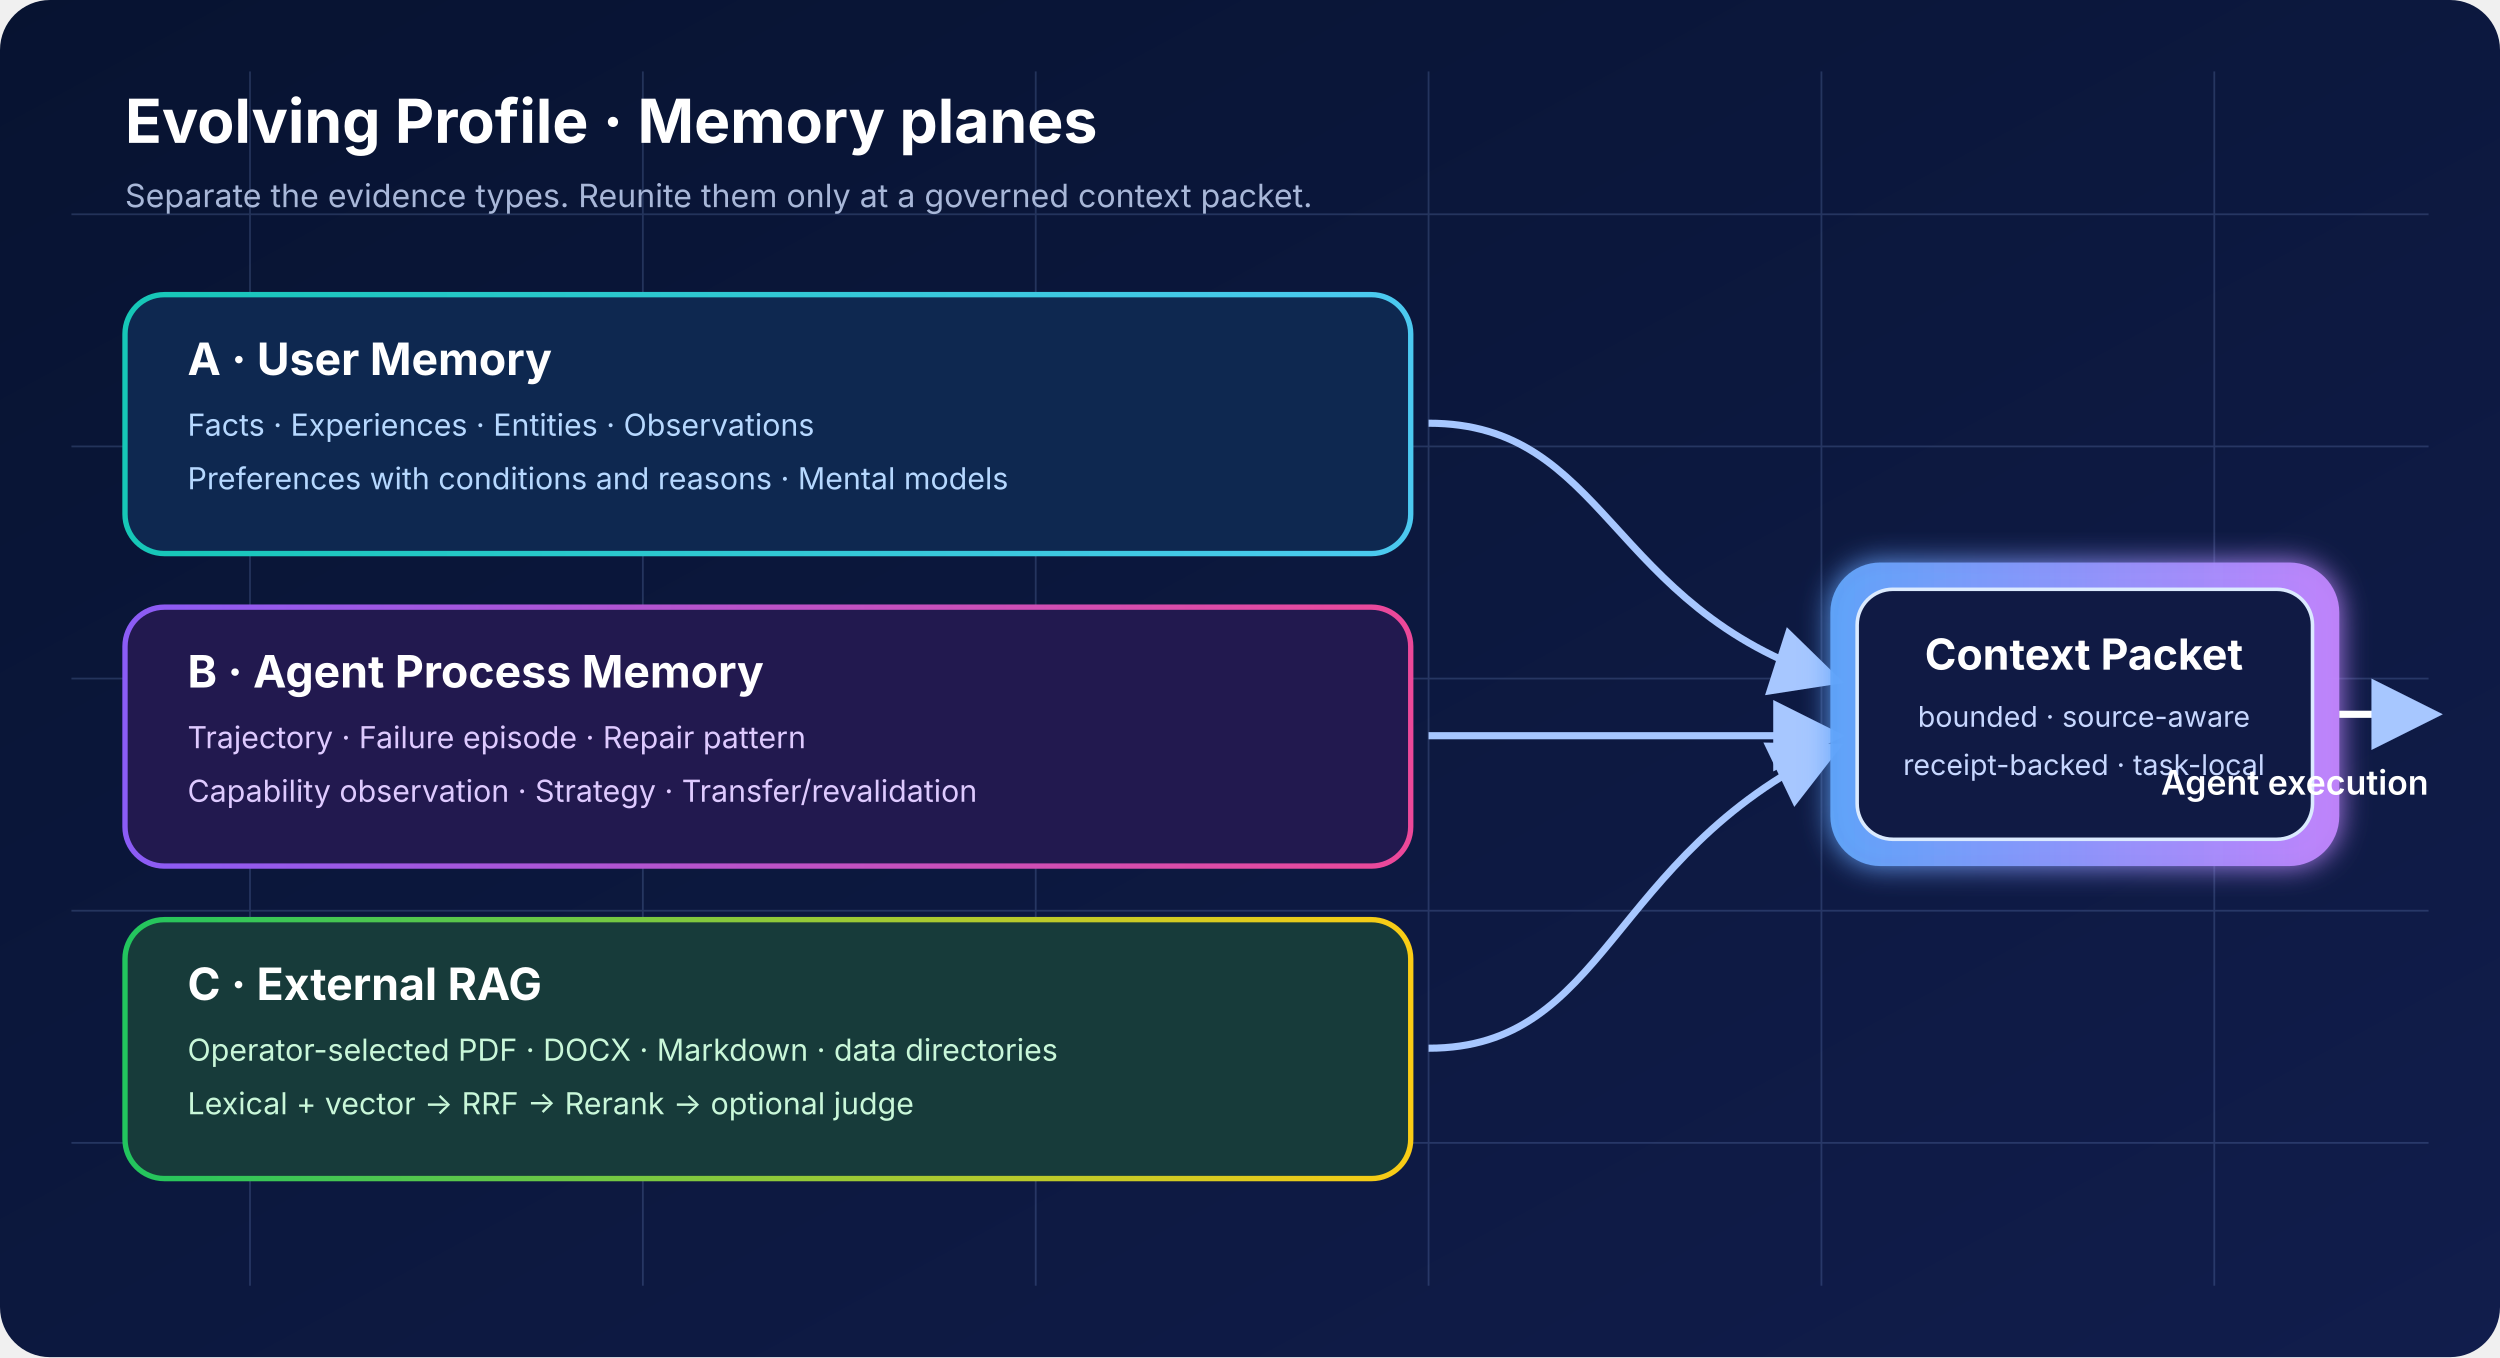
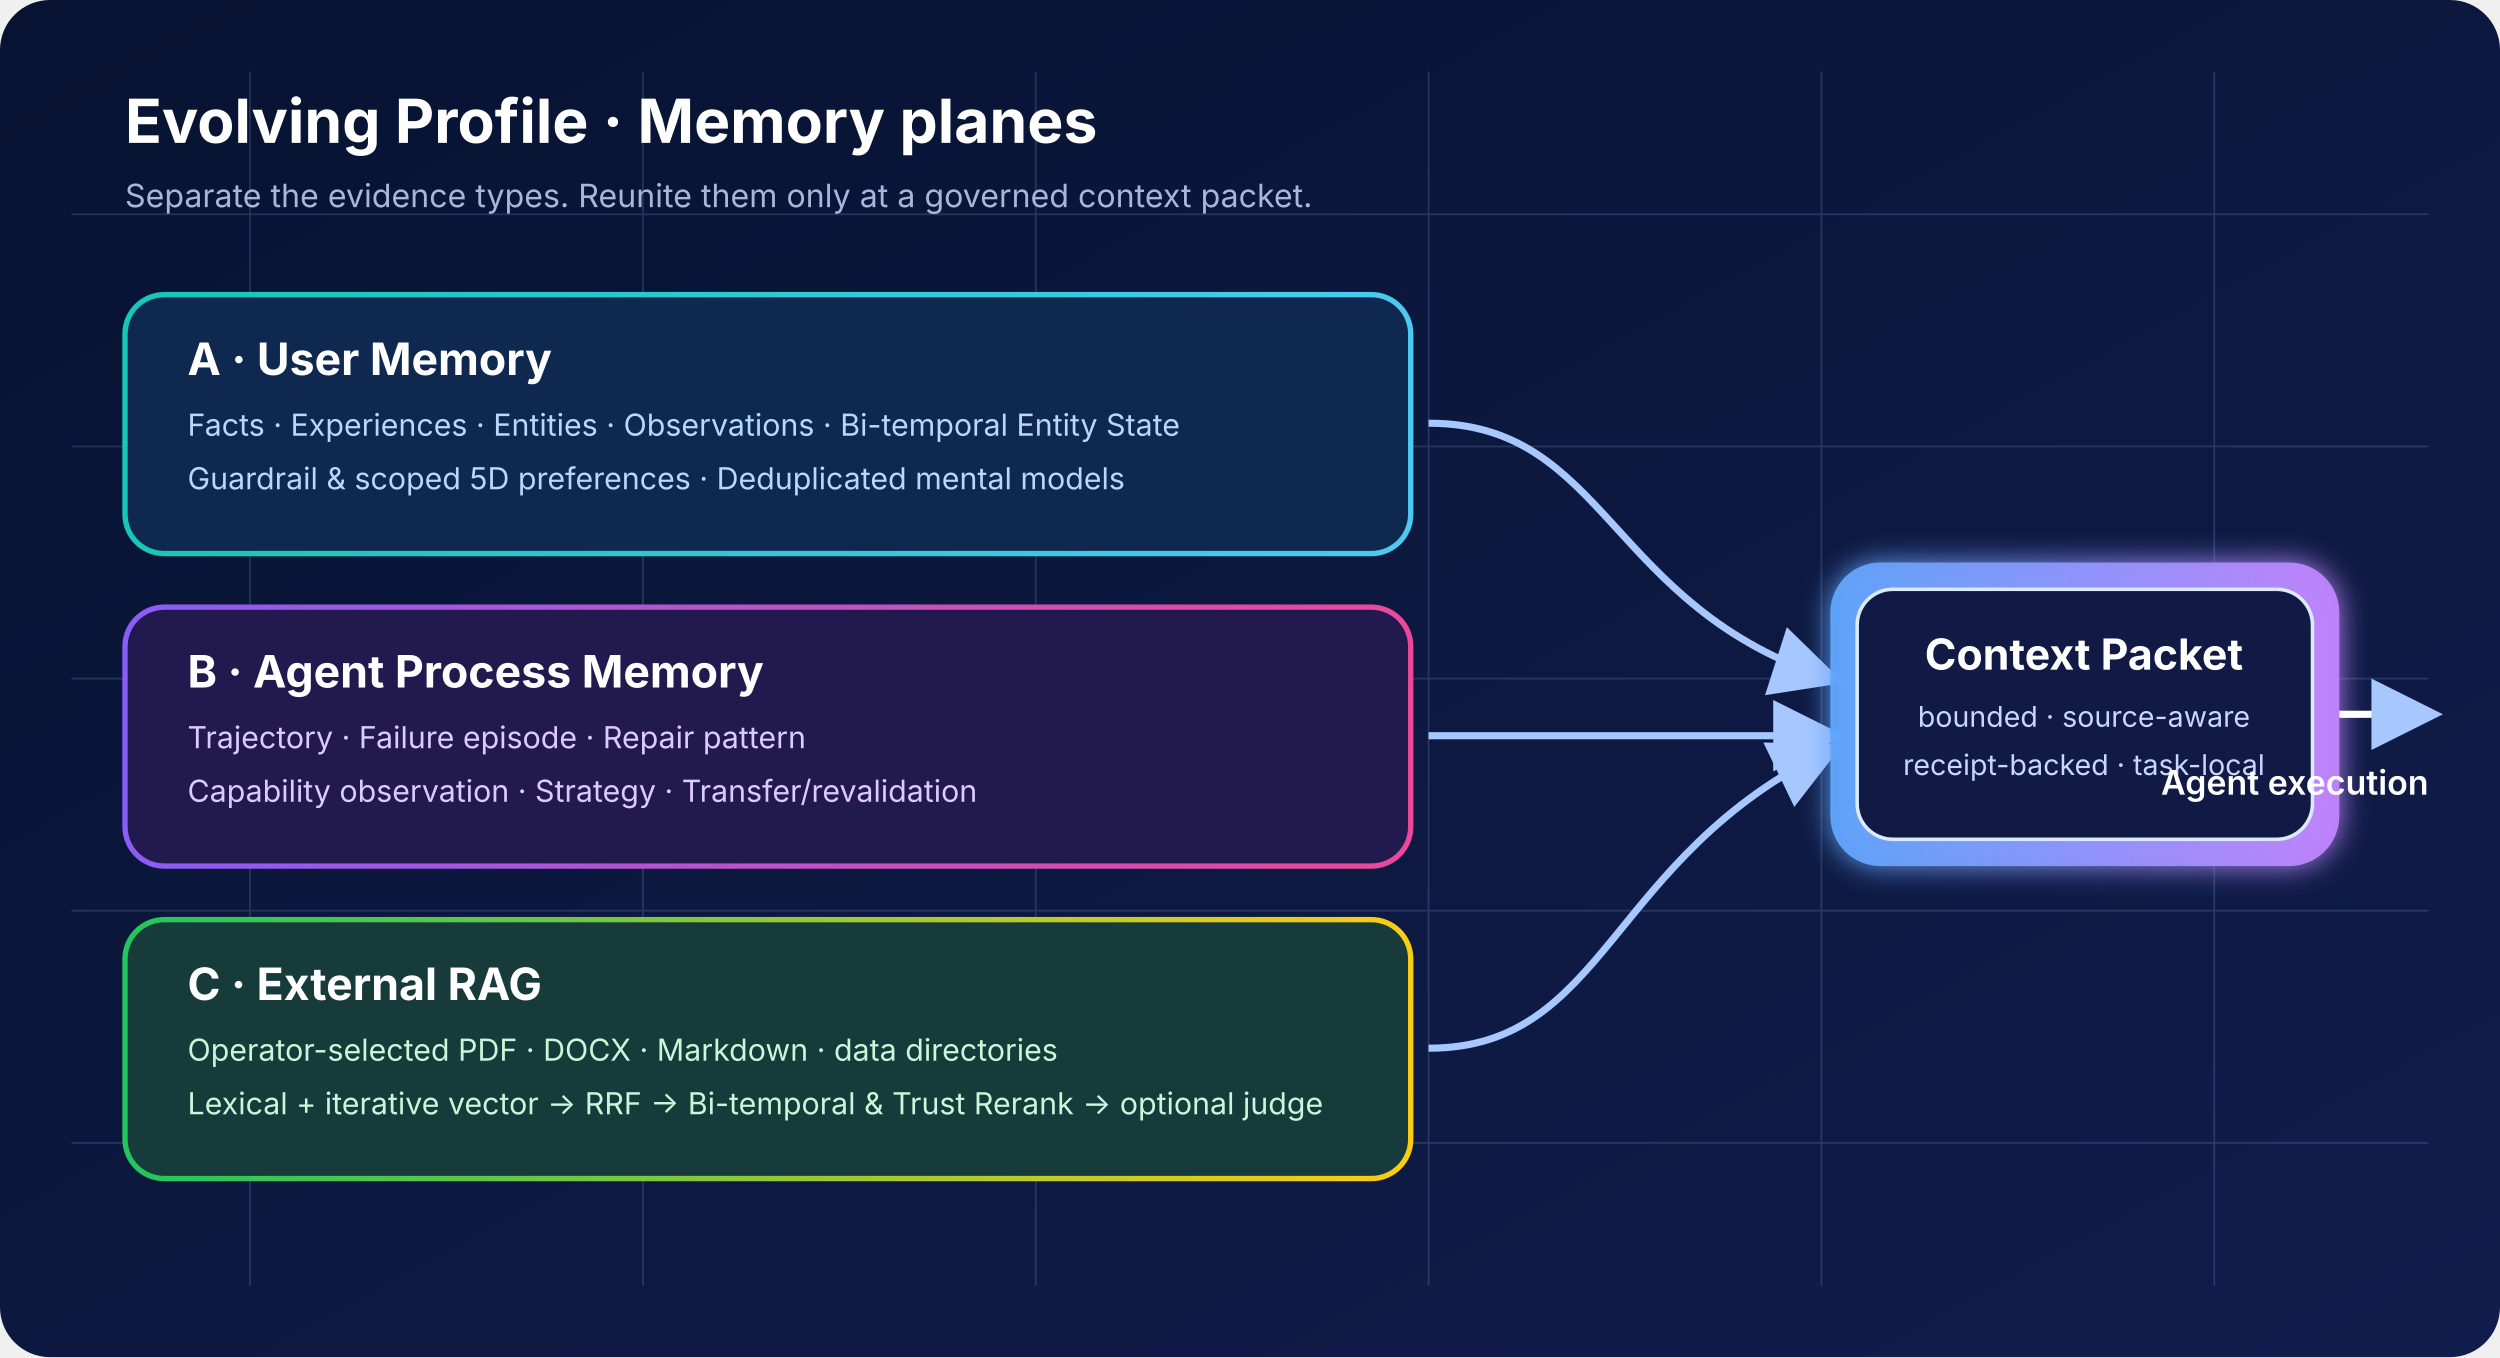
<svg xmlns="http://www.w3.org/2000/svg" width="1400" height="760" viewBox="0 0 1400 760" role="img" aria-labelledby="title desc">
  <defs>
    <linearGradient id="bg" x1="0" x2="1" y1="0" y2="1">
      <stop stop-color="#071331" />
      <stop offset="1" stop-color="#111d4c" />
    </linearGradient>
    <linearGradient id="user" x1="0" x2="1">
      <stop stop-color="#16c7b7" />
      <stop offset="1" stop-color="#4cc9f0" />
    </linearGradient>
    <linearGradient id="agent" x1="0" x2="1">
      <stop stop-color="#8b5cf6" />
      <stop offset="1" stop-color="#ec4899" />
    </linearGradient>
    <linearGradient id="rag" x1="0" x2="1">
      <stop stop-color="#22c55e" />
      <stop offset="1" stop-color="#facc15" />
    </linearGradient>
    <linearGradient id="ctx" x1="0" x2="1">
      <stop stop-color="#60a5fa" />
      <stop offset="1" stop-color="#c084fc" />
    </linearGradient>
    <filter id="glow">
      <feGaussianBlur stdDeviation="8" result="b" />
      <feMerge>
        <feMergeNode in="b" />
        <feMergeNode in="SourceGraphic" />
      </feMerge>
    </filter>
    <marker id="arrow" markerWidth="10" markerHeight="10" refX="8" refY="5" orient="auto">
      <path d="M0,0 L10,5 L0,10 z" fill="#a7c7ff" />
    </marker>
  </defs>
  <rect width="1400" height="760" rx="28" fill="url(#bg)" />
  <g opacity=".18" stroke="#9bbcff">
    <path d="M40 120H1360M40 250H1360M40 380H1360M40 510H1360M40 640H1360" />
    <path d="M140 40V720M360 40V720M580 40V720M800 40V720M1020 40V720M1240 40V720" />
  </g>
  <text x="70" y="80" fill="#fff" font-family="Inter,Arial,sans-serif" font-size="34" font-weight="700">Evolving Profile · Memory planes</text>
  <text x="70" y="116" fill="#a8b7d8" font-family="Inter,Arial,sans-serif" font-size="18">Separate the evidence types. Reunite them only at a governed context packet.</text>
  <g font-family="Inter,Arial,sans-serif">
    <rect x="70" y="165" width="720" height="145" rx="22" fill="#0e2850" stroke="url(#user)" stroke-width="3" />
    <text x="105" y="210" fill="#fff" font-size="25" font-weight="700">A · User Memory</text>
-     <text x="105" y="244" fill="#b6d8ff" font-size="17">Facts · Experiences · Entities · Observations</text>
-     <text x="105" y="274" fill="#b6d8ff" font-size="17">Preferences with conditions and reasons · Mental models</text>
+     <text x="105" y="244" fill="#b6d8ff" font-size="17">Facts · Experiences · Entities · Observations · Bi-temporal Entity State</text>
+     <text x="105" y="274" fill="#b6d8ff" font-size="17">Guardrail &amp; scoped 5D preferences · Deduplicated mental models</text>
    <rect x="70" y="340" width="720" height="145" rx="22" fill="#22194f" stroke="url(#agent)" stroke-width="3" />
    <text x="105" y="385" fill="#fff" font-size="25" font-weight="700">B · Agent Process Memory</text>
    <text x="105" y="419" fill="#decaff" font-size="17">Trajectory · Failure episode · Repair pattern</text>
    <text x="105" y="449" fill="#decaff" font-size="17">Capability observation · Strategy · Transfer/revalidation</text>
    <rect x="70" y="515" width="720" height="145" rx="22" fill="#173b3a" stroke="url(#rag)" stroke-width="3" />
    <text x="105" y="560" fill="#fff" font-size="25" font-weight="700">C · External RAG</text>
    <text x="105" y="594" fill="#c9f7d9" font-size="17">Operator-selected PDF · DOCX · Markdown · data directories</text>
-     <text x="105" y="624" fill="#c9f7d9" font-size="17">Lexical + vector → RRF → Rerank → optional judge</text>
+     <text x="105" y="624" fill="#c9f7d9" font-size="17">Lexical + iterative vector → RRF → Bi-temporal &amp; Trust Rerank → optional judge</text>
  </g>
  <g stroke="#a7c7ff" stroke-width="4" fill="none" marker-end="url(#arrow)">
    <path d="M800 237 C900 237 900 340 1025 380" />
    <path d="M800 412 H1025" />
    <path d="M800 587 C900 587 900 480 1025 420" />
  </g>
  <g filter="url(#glow)">
    <rect x="1025" y="315" width="285" height="170" rx="28" fill="url(#ctx)" opacity=".96" />
  </g>
  <rect x="1040" y="330" width="255" height="140" rx="20" fill="#101a44" stroke="#dbeafe" stroke-width="2" />
  <text x="1167" y="375" text-anchor="middle" fill="#fff" font-family="Inter,Arial,sans-serif" font-size="24" font-weight="700">Context Packet</text>
  <text x="1167" y="407" text-anchor="middle" fill="#c7d7ff" font-family="Inter,Arial,sans-serif" font-size="16">bounded · source-aware</text>
  <text x="1167" y="434" text-anchor="middle" fill="#c7d7ff" font-family="Inter,Arial,sans-serif" font-size="16">receipt-backed · task-local</text>
  <path d="M1310 400H1360" stroke="#fff" stroke-width="4" marker-end="url(#arrow)" />
  <text x="1360" y="445" text-anchor="end" fill="#fff" font-family="Inter,Arial,sans-serif" font-size="19" font-weight="600">Agent execution</text>
</svg>
